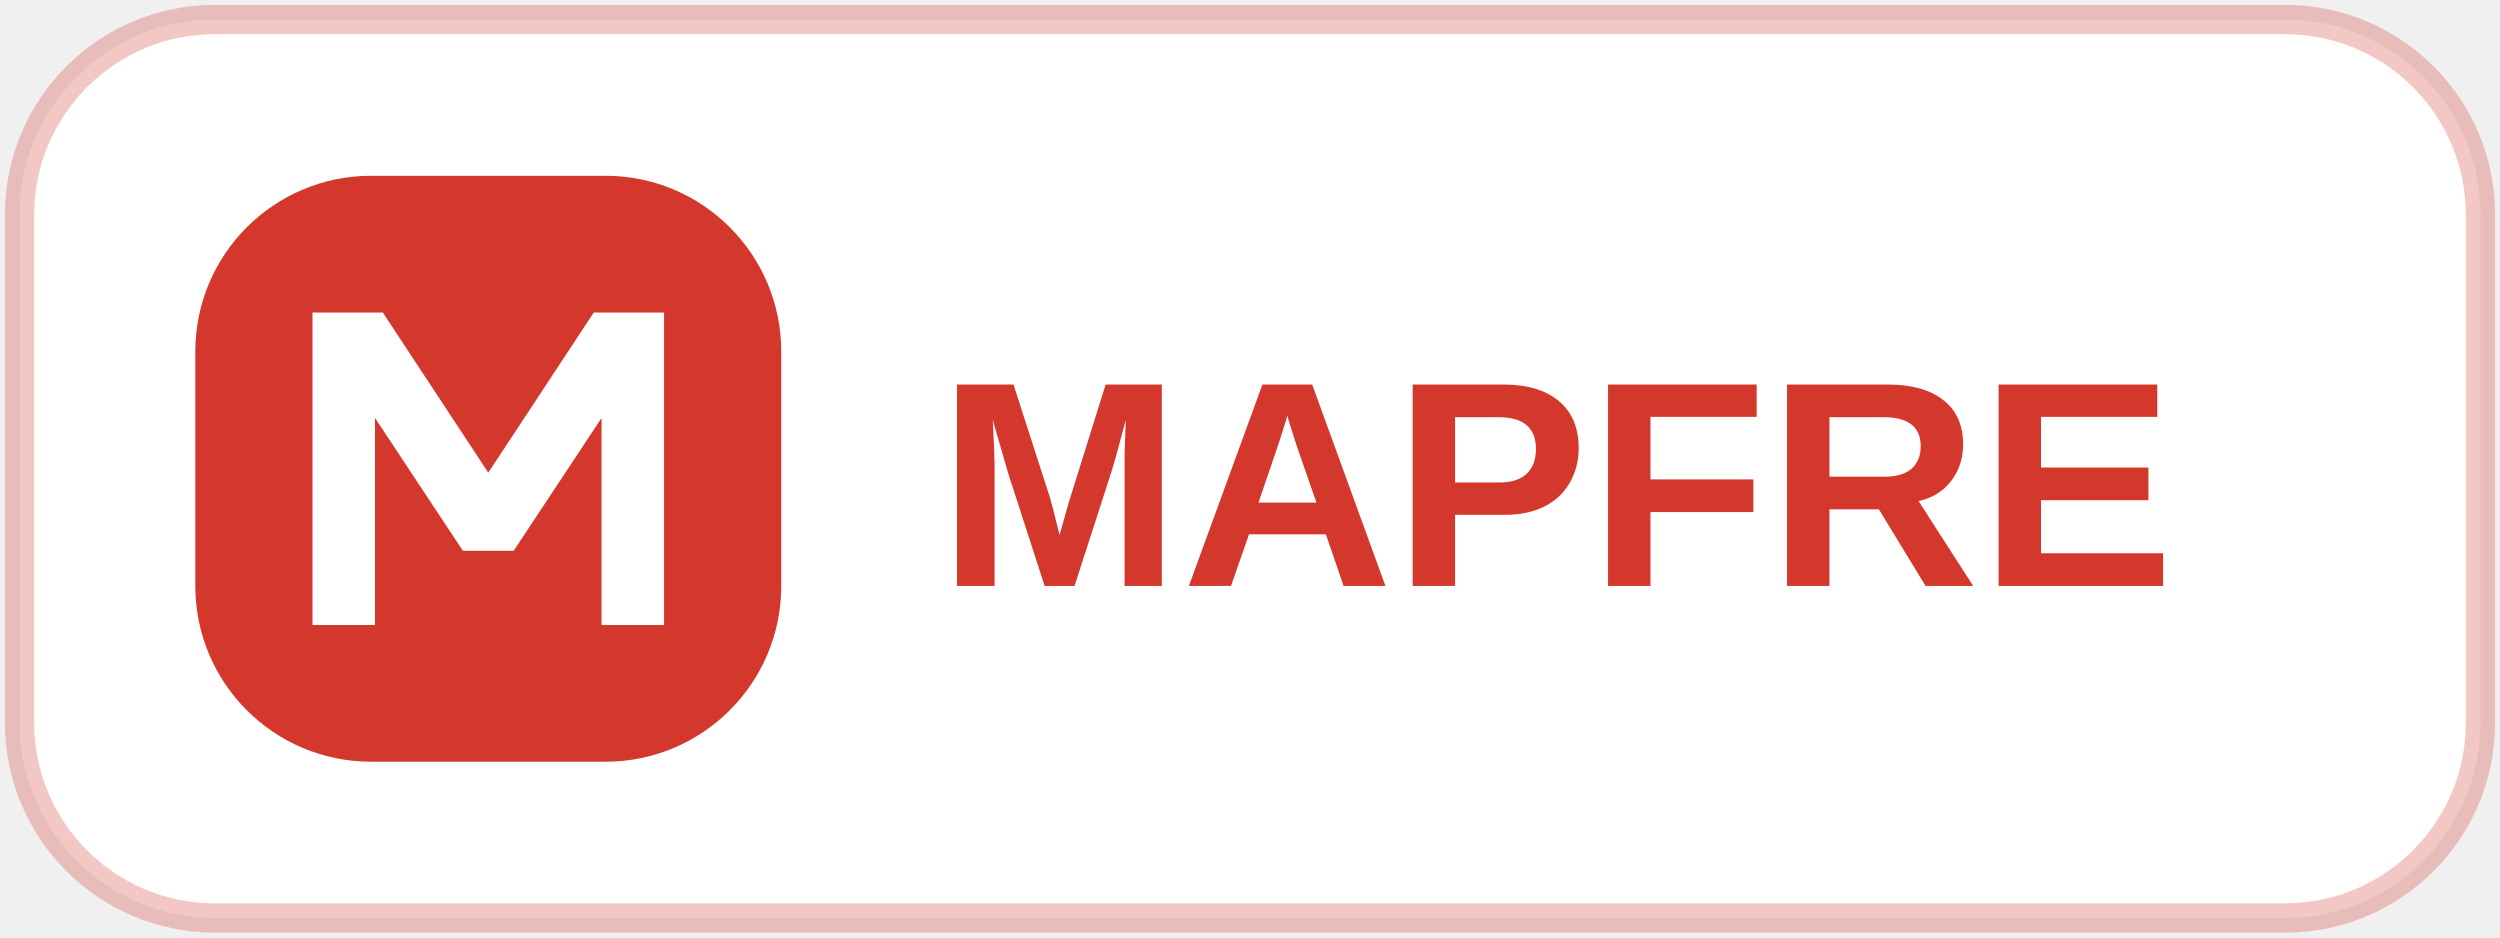
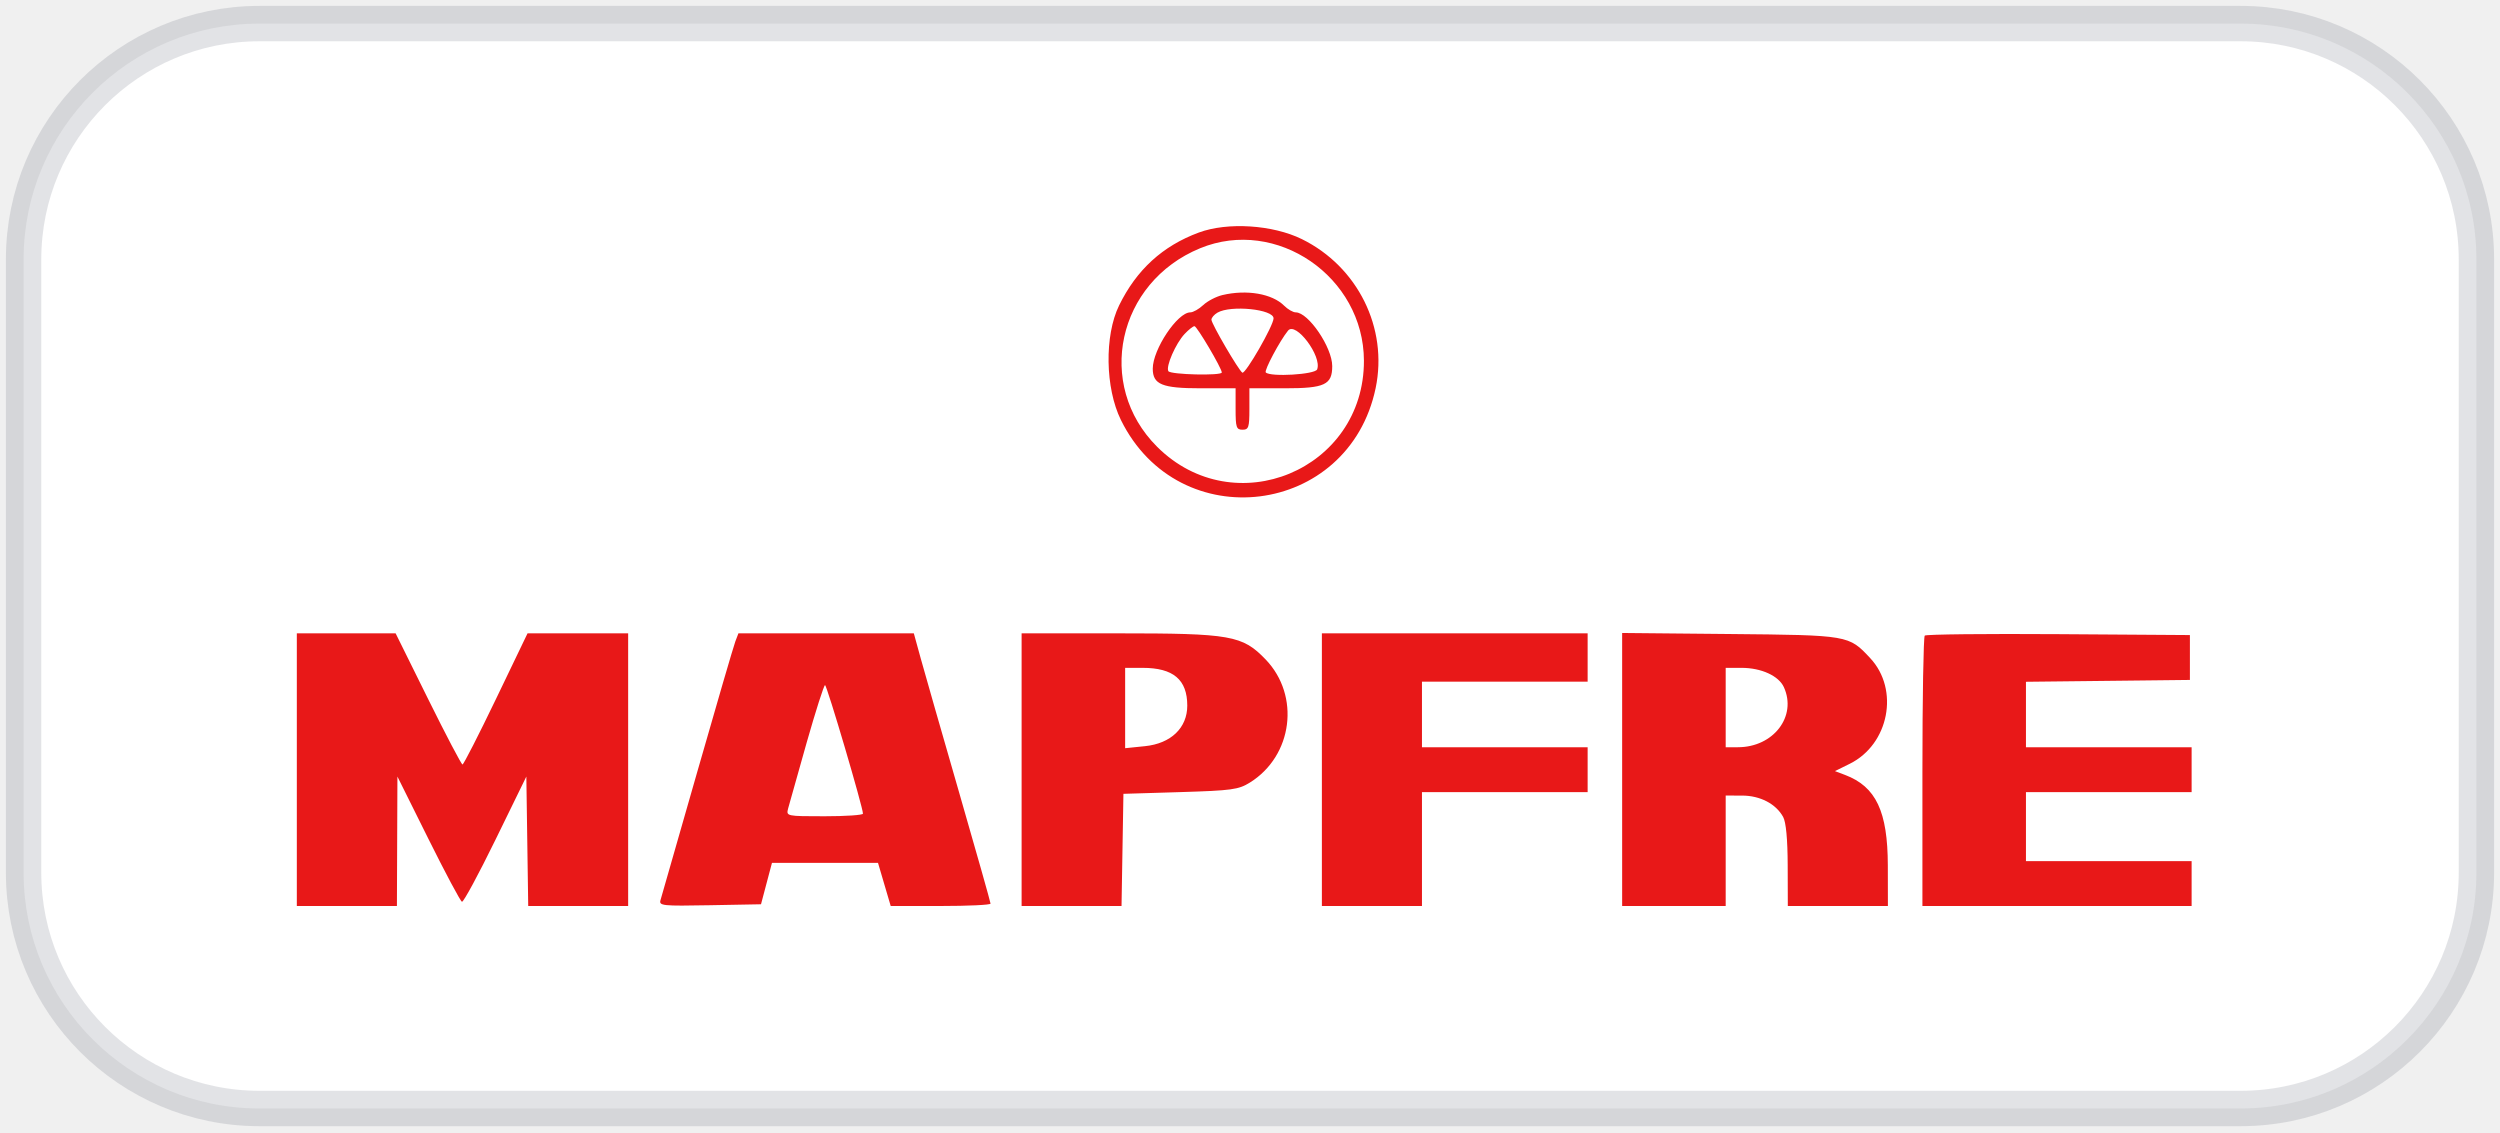
- <svg xmlns="http://www.w3.org/2000/svg" width="128" height="48" viewBox="0 0 128 48" role="img" aria-label="Mapfre">
-   <rect x="1" y="1" width="126" height="46" rx="10" fill="#FFFFFF" stroke="#D4372C" stroke-opacity=".28" stroke-width="1.5" />
-   <rect x="10" y="9" width="30" height="30" rx="9" fill="#D4372C" />
-   <path d="M16 32V16h3.6l5.4 8.2L30.4 16H34v16h-3.2V21.4l-4.5 6.8h-2.6l-4.5-6.8V32z" fill="#FFFFFF" />
-   <text x="48" y="30" font-family="Arial, Helvetica, sans-serif" font-size="15" font-weight="800" fill="#D4372C" textLength="68" lengthAdjust="spacingAndGlyphs">MAPFRE</text>
+ <svg xmlns="http://www.w3.org/2000/svg" width="106" height="48" viewBox="0 0 106 48" role="img" aria-label="Mapfre">
+   <rect x="1" y="1" width="104" height="46" rx="10" fill="#FFFFFF" stroke="#0F172A" stroke-opacity=".12" stroke-width="1.5" />
+   <svg x="12" y="9" width="81.51" height="30" viewBox="0 0 557 205">
+     <path fill="#e81818" fill-rule="evenodd" d="M 265.329 5.877 C 254.829 9.773, 247.295 16.666, 242.243 27 C 237.974 35.730, 238.214 50.922, 242.768 60.176 C 259.563 94.311, 308.823 88.140, 316.582 50.929 C 320.207 33.544, 311.391 15.749, 295.207 7.781 C 286.757 3.621, 273.657 2.786, 265.329 5.877 M 265.730 10.420 C 241.708 20.299, 235.265 49.975, 253.245 67.926 C 275.640 90.286, 313.261 74.640, 313.183 43 C 313.123 18.684, 287.843 1.327, 265.730 10.420 M 272.185 23.989 C 270.361 24.421, 267.857 25.725, 266.620 26.887 C 265.383 28.049, 263.701 29, 262.882 29 C 259.155 29, 252 39.726, 252 45.313 C 252 49.890, 254.699 51, 265.829 51 L 276 51 276 57 C 276 62.333, 276.222 63, 278 63 C 279.778 63, 280 62.333, 280 57 L 280 51 290.345 51 C 301.820 51, 304 49.974, 304 44.572 C 304 39.150, 297.106 29, 293.423 29 C 292.640 29, 291.129 28.129, 290.065 27.065 C 286.586 23.586, 279.233 22.321, 272.185 23.989 M 270.750 29.080 C 269.788 29.641, 269 30.561, 269 31.125 C 269 32.296, 276.884 45.810, 277.953 46.471 C 278.827 47.011, 287 32.798, 287 30.737 C 287 28.091, 274.615 26.829, 270.750 29.080 M 261.222 35.264 C 258.636 38.016, 255.714 44.728, 256.527 46.044 C 257.154 47.058, 272 47.412, 272 46.412 C 272 45.207, 264.799 33, 264.088 33 C 263.681 33, 262.392 34.019, 261.222 35.264 M 291.191 34.295 C 288.822 37.208, 284.210 45.877, 284.745 46.411 C 286.116 47.783, 299.060 47.008, 299.631 45.520 C 301.087 41.724, 293.431 31.540, 291.191 34.295 M 4 161.500 L 4 201 18.500 201 L 33 201 33.074 182.250 L 33.148 163.500 42.099 181.500 C 47.022 191.400, 51.408 199.623, 51.846 199.774 C 52.284 199.924, 56.660 191.824, 61.571 181.774 L 70.500 163.500 70.772 182.250 L 71.044 201 85.522 201 L 100 201 100 161.500 L 100 122 85.424 122 L 70.849 122 61.714 141 C 56.690 151.450, 52.321 160, 52.004 160 C 51.688 160, 47.197 151.450, 42.026 141 L 32.624 122 18.312 122 L 4 122 4 161.500 M 131.053 124.360 C 130.560 125.658, 125.600 142.645, 120.031 162.110 C 114.462 181.574, 109.668 198.300, 109.377 199.277 C 108.884 200.932, 109.865 201.035, 123.670 200.777 L 138.492 200.500 140.080 194.500 L 141.669 188.500 157.030 188.500 L 172.390 188.500 174.231 194.750 L 176.072 201 190.536 201 C 198.491 201, 205 200.691, 205 200.313 C 205 199.935, 200.896 185.422, 195.881 168.063 C 190.865 150.703, 185.863 133.238, 184.766 129.250 L 182.771 122 157.360 122 L 131.950 122 131.053 124.360 M 214 161.500 L 214 201 228.475 201 L 242.950 201 243.225 184.750 L 243.500 168.500 260 168 C 274.913 167.548, 276.850 167.282, 280.143 165.234 C 292.577 157.502, 294.800 140.060, 284.691 129.558 C 277.975 122.582, 274.673 122, 241.818 122 L 214 122 214 161.500 M 301 161.500 L 301 201 315.500 201 L 330 201 330 184.500 L 330 168 354 168 L 378 168 378 161.500 L 378 155 354 155 L 330 155 330 145.500 L 330 136 354 136 L 378 136 378 129 L 378 122 339.500 122 L 301 122 301 161.500 M 388 161.447 L 388 201 403 201 L 418 201 418 185 L 418 169 422.750 169.007 C 427.980 169.014, 432.533 171.380, 434.647 175.190 C 435.479 176.689, 435.942 181.624, 435.965 189.250 L 436 201 450.500 201 L 465 201 464.978 189.250 C 464.949 173.597, 461.553 166.415, 452.578 163.023 L 449.657 161.919 453.937 159.801 C 465.328 154.166, 468.400 138.306, 459.868 129.178 C 453.646 122.520, 453.710 122.531, 419.250 122.197 L 388 121.895 388 161.447 M 475.678 122.655 C 475.305 123.028, 475 140.808, 475 162.167 L 475 201 514 201 L 553 201 553 194.500 L 553 188 529 188 L 505 188 505 178 L 505 168 529 168 L 553 168 553 161.500 L 553 155 529 155 L 505 155 505 145.518 L 505 136.036 528.750 135.768 L 552.500 135.500 552.500 129 L 552.500 122.500 514.428 122.238 C 493.489 122.094, 476.051 122.282, 475.678 122.655 M 244 143.640 L 244 155.280 249.750 154.691 C 257.269 153.921, 262 149.386, 262 142.949 C 262 135.415, 257.960 132, 249.050 132 L 244 132 244 143.640 M 418 143.500 L 418 155 421.532 155 C 431.844 155, 438.708 146.038, 434.861 137.595 C 433.363 134.307, 428.306 132, 422.599 132 L 418 132 418 143.500 M 151.697 153.750 C 149.073 162.963, 146.666 171.512, 146.347 172.750 C 145.771 174.983, 145.850 175, 156.883 175 C 162.998 175, 168.014 174.662, 168.031 174.250 C 168.098 172.640, 157.585 137, 157.043 137 C 156.726 137, 154.320 144.537, 151.697 153.750" />
+   </svg>
</svg>
